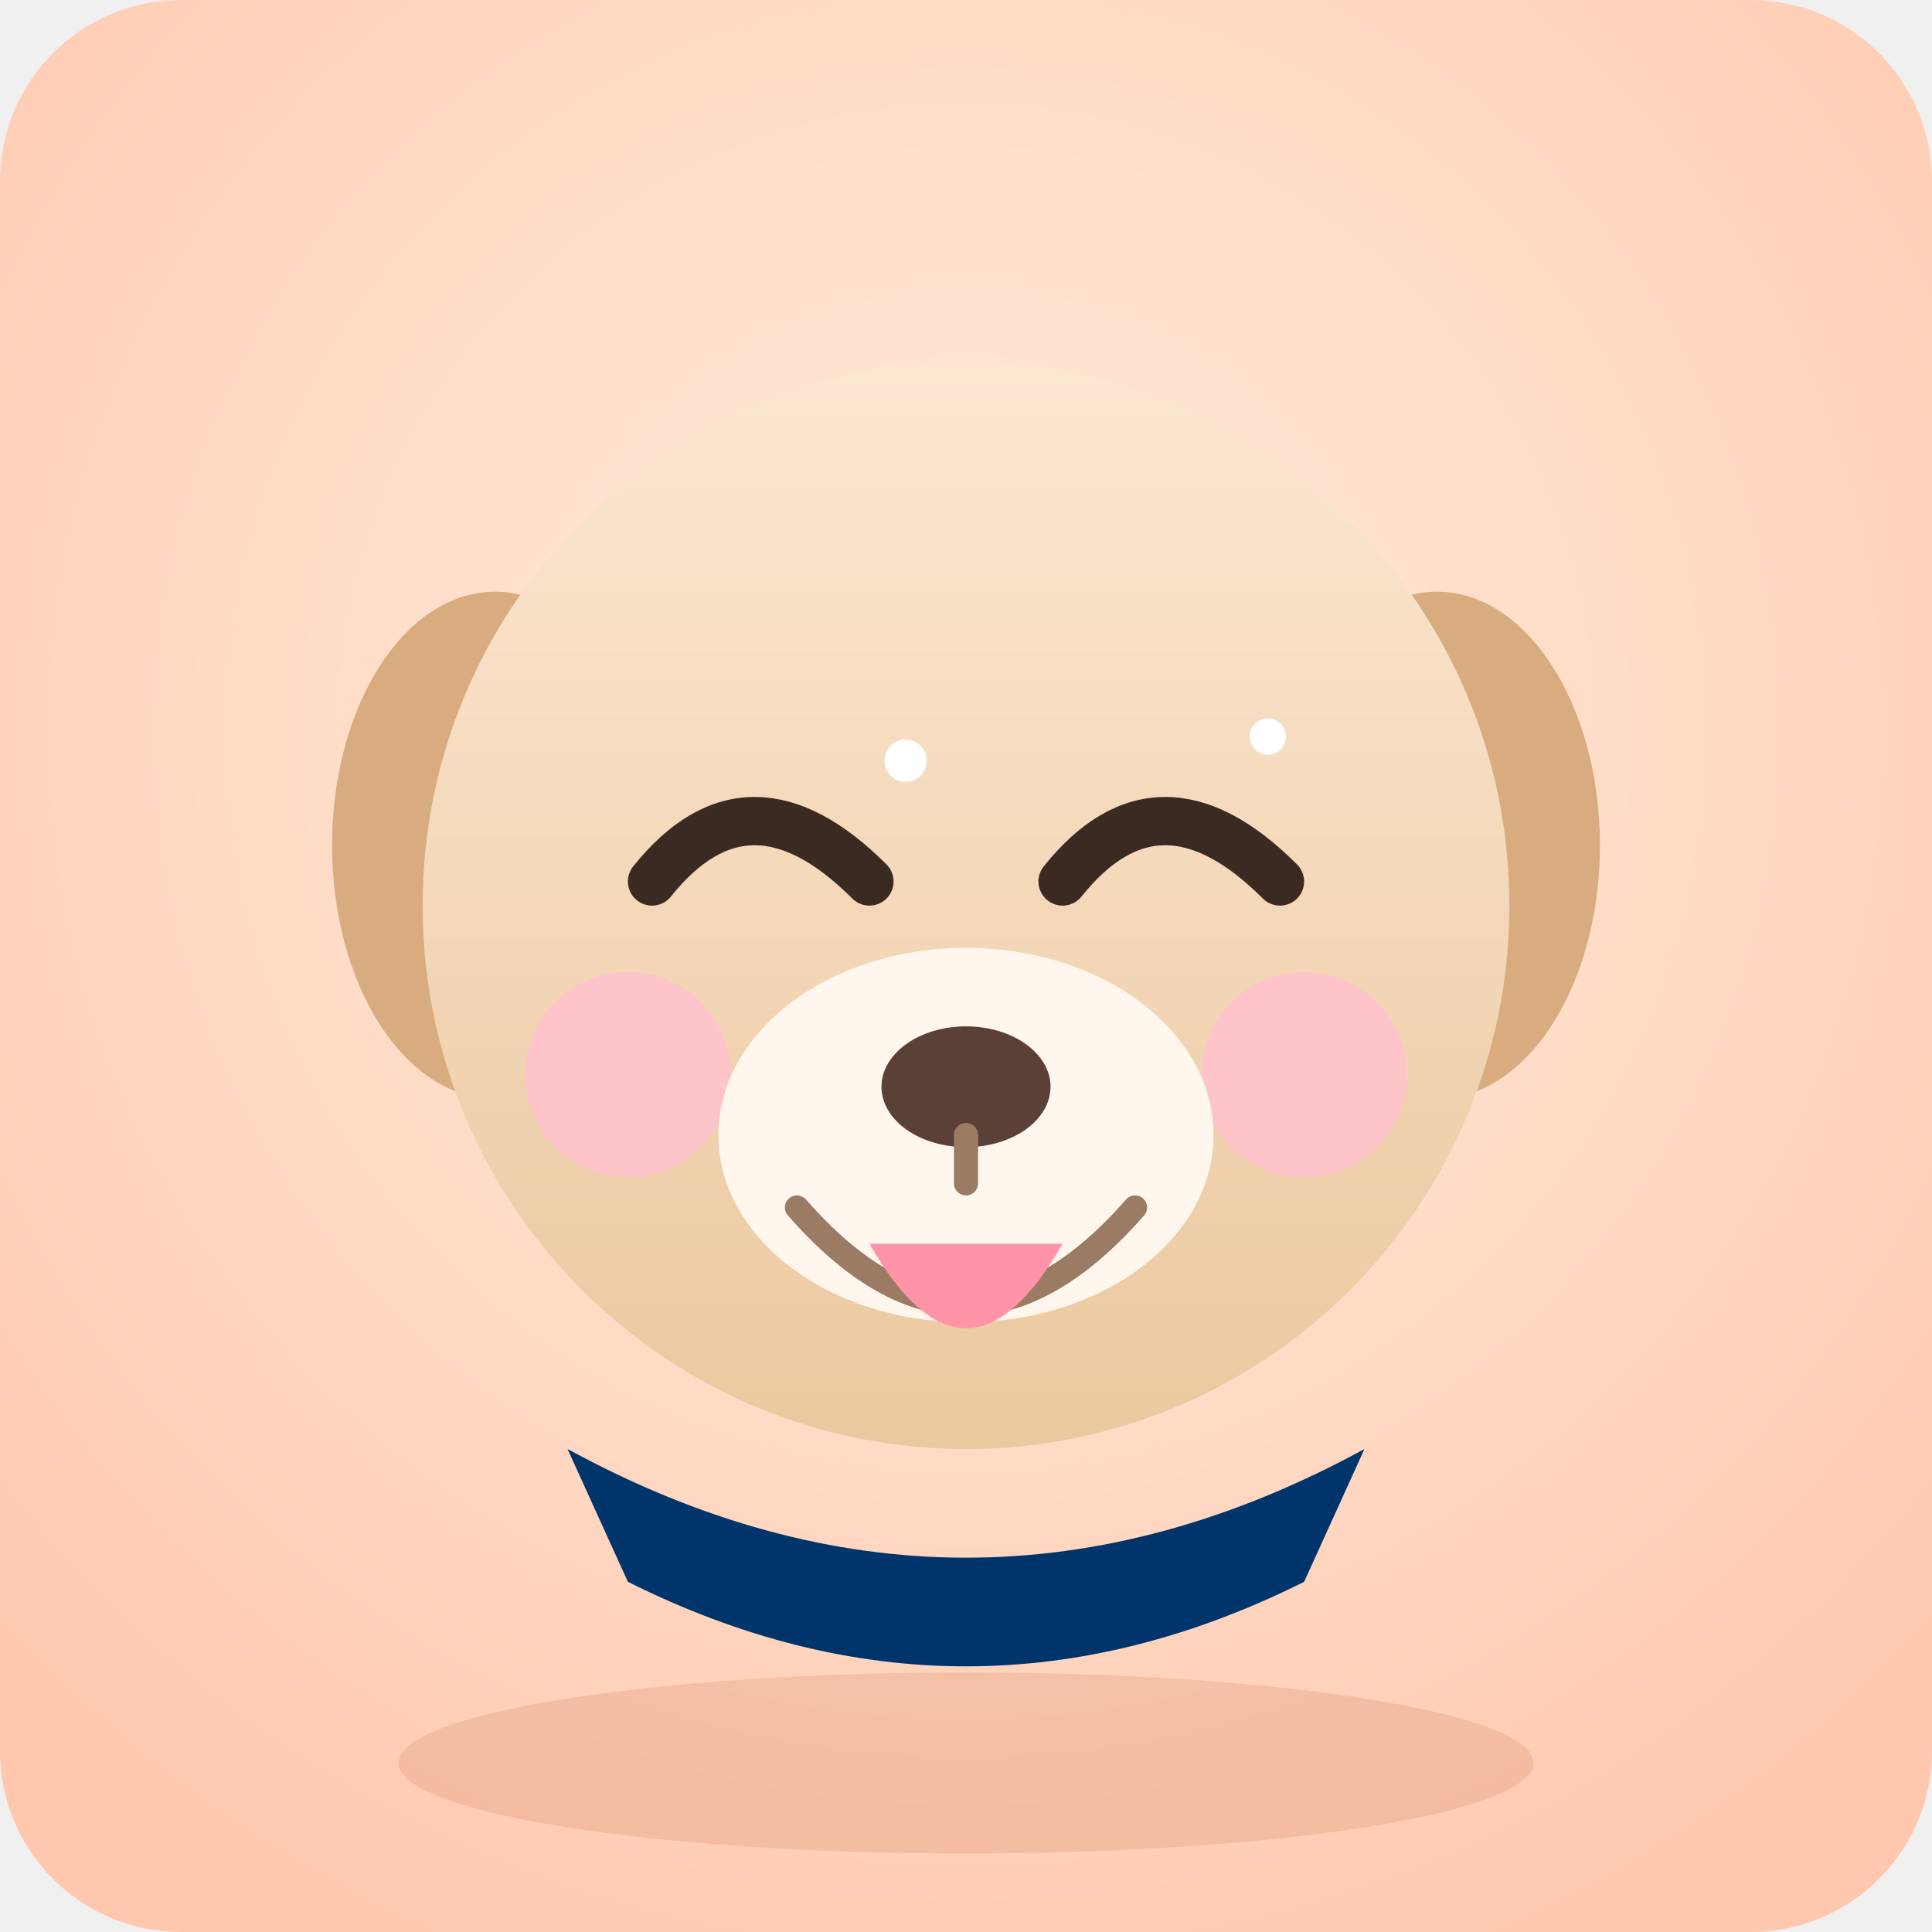
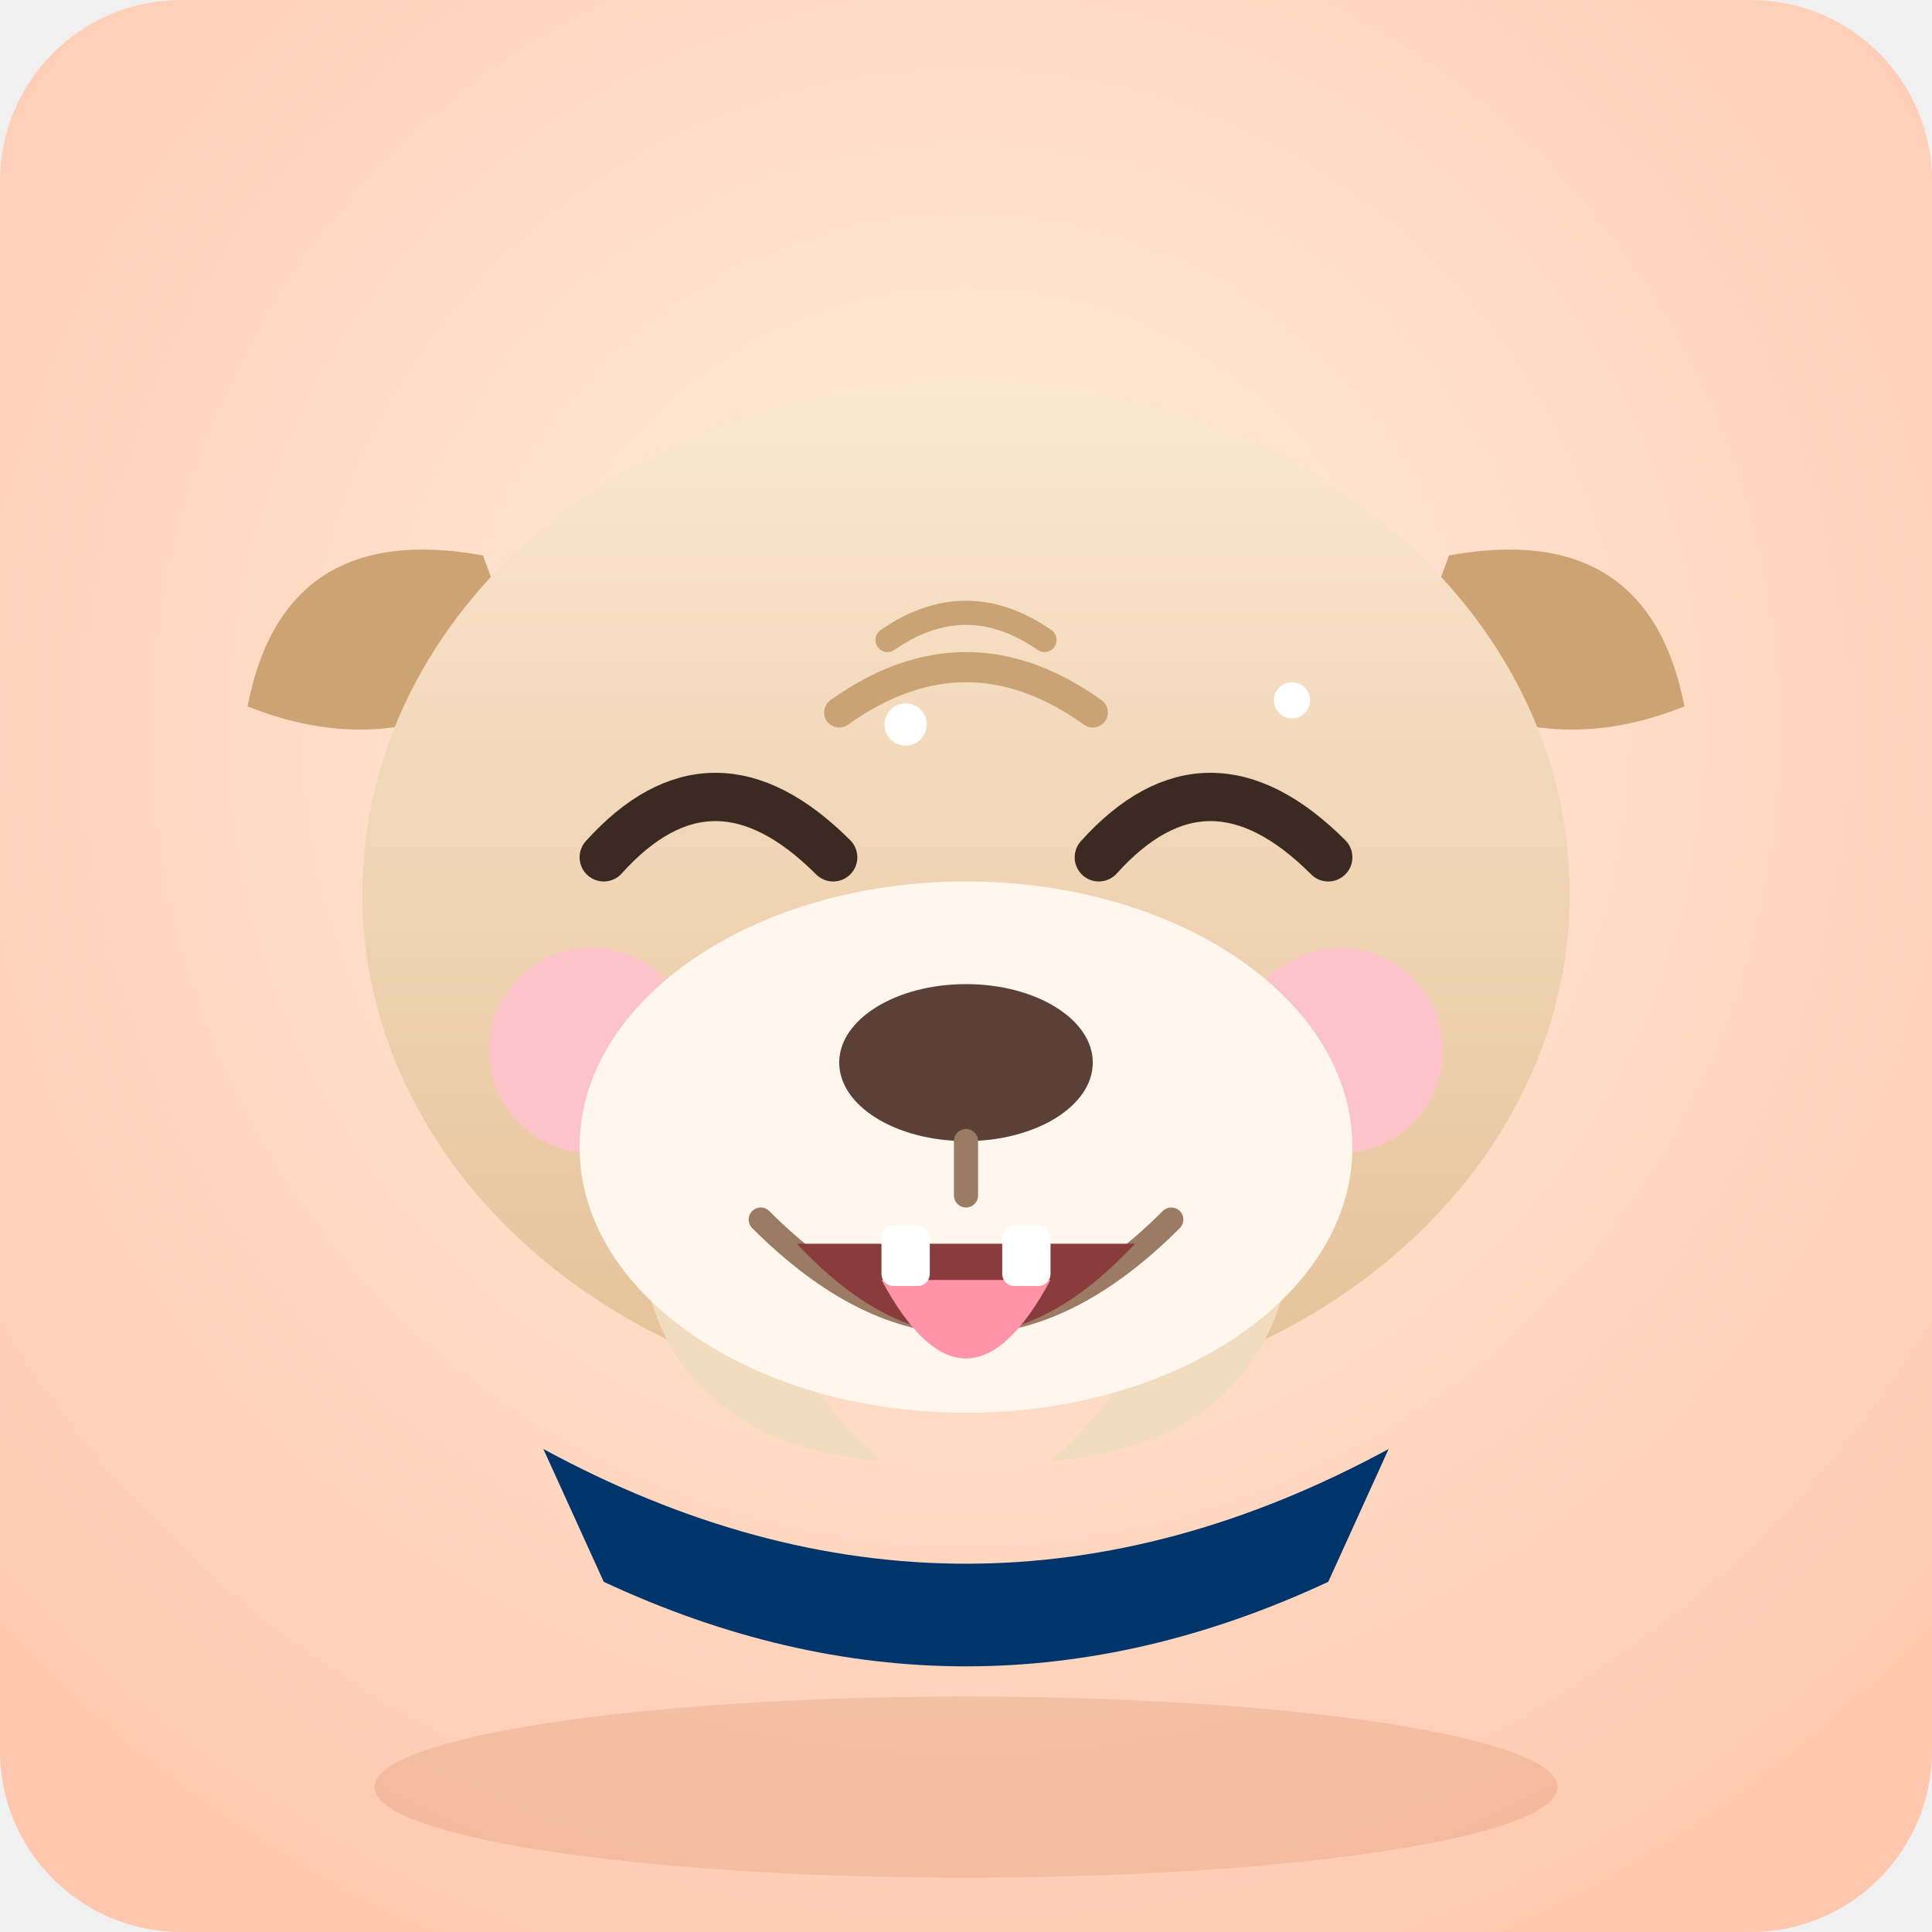
- <svg xmlns="http://www.w3.org/2000/svg" viewBox="0 0 320 320" role="img" aria-label="Cute animated happy Yale bulldog puppy">
+ <svg xmlns="http://www.w3.org/2000/svg" viewBox="0 0 320 320" role="img" aria-label="Cute animated happy Yale bulldog">
  <defs>
    <radialGradient id="a3bg" cx="50%" cy="38%" r="72%">
      <stop offset="0%" stop-color="#ffeede" />
      <stop offset="100%" stop-color="#ffc7ad" />
    </radialGradient>
    <linearGradient id="a3fur" x1="0" y1="0" x2="0" y2="1">
-       <stop offset="0%" stop-color="#fce7d2" />
-       <stop offset="100%" stop-color="#ebc89f" />
+       <stop offset="0%" stop-color="#fbe7d1" />
+       <stop offset="100%" stop-color="#e4c197" />
    </linearGradient>
    <style>
-       @keyframes hop3 { 0%,100%{transform:translateY(0) scale(1,1)} 25%{transform:translateY(-10px) scale(.98,1.02)} 50%{transform:translateY(0) scale(1.03,.97)} }
-       @keyframes earL3 { 0%,100%{transform:rotate(-20deg)} 50%{transform:rotate(-34deg)} }
-       @keyframes earR3 { 0%,100%{transform:rotate(20deg)} 50%{transform:rotate(34deg)} }
-       @keyframes tongue3 { 0%,100%{transform:translateY(0) rotate(0)} 50%{transform:translateY(4px) rotate(4deg)} }
+       @keyframes hop3 { 0%,100%{transform:translateY(0) scale(1,1)} 25%{transform:translateY(-10px) scale(.98,1.02)} 55%{transform:translateY(0) scale(1.04,.96)} }
+       @keyframes earL3 { 0%,100%{transform:rotate(0)} 50%{transform:rotate(-16deg)} }
+       @keyframes earR3 { 0%,100%{transform:rotate(0)} 50%{transform:rotate(16deg)} }
+       @keyframes tongue3 { 0%,100%{transform:translateY(0)} 50%{transform:translateY(4px)} }
      @keyframes sparkle3 { 0%,100%{opacity:.2; transform:scale(.6)} 50%{opacity:1; transform:scale(1.2)} }
      #dog3 { animation: hop3 2.2s ease-in-out infinite; transform-box: fill-box; transform-origin: center bottom; }
-       #earL3 { animation: earL3 2.2s ease-in-out infinite; transform-box: fill-box; transform-origin: 85% 15%; }
-       #earR3 { animation: earR3 2.2s ease-in-out infinite; transform-box: fill-box; transform-origin: 15% 15%; }
+       #earL3 { animation: earL3 2.2s ease-in-out infinite; transform-box: fill-box; transform-origin: 80% 90%; }
+       #earR3 { animation: earR3 2.2s ease-in-out infinite; transform-box: fill-box; transform-origin: 20% 90%; }
      #tongue3 { animation: tongue3 1.4s ease-in-out infinite; transform-box: fill-box; transform-origin: top; }
      .spark3 { animation: sparkle3 1.8s ease-in-out infinite; transform-box: fill-box; transform-origin: center; }
      .spark3.b { animation-delay: .9s; }
    </style>
  </defs>
  <rect width="320" height="320" rx="30" fill="url(#a3bg)" />
-   <ellipse cx="160" cy="292" rx="94" ry="15" fill="#c06a40" opacity="0.18" />
+   <ellipse cx="160" cy="296" rx="98" ry="15" fill="#c06a40" opacity="0.18" />
  <g id="dog3">
-     <ellipse id="earL3" cx="82" cy="140" rx="27" ry="42" fill="#d8ac7e" />
-     <ellipse id="earR3" cx="238" cy="140" rx="27" ry="42" fill="#d8ac7e" />
-     <circle cx="160" cy="150" r="90" fill="url(#a3fur)" />
-     <circle cx="104" cy="178" r="17" fill="#ffc2cf" opacity="0.85" />
-     <circle cx="216" cy="178" r="17" fill="#ffc2cf" opacity="0.85" />
-     <path d="M108 146 q16 -20 36 0" stroke="#3a2a22" stroke-width="8" fill="none" stroke-linecap="round" />
-     <path d="M176 146 q16 -20 36 0" stroke="#3a2a22" stroke-width="8" fill="none" stroke-linecap="round" />
-     <circle class="spark3" cx="150" cy="126" r="3.5" fill="#fff" />
-     <circle class="spark3 b" cx="210" cy="122" r="3" fill="#fff" />
-     <ellipse cx="160" cy="188" rx="41" ry="31" fill="#fff7ee" />
-     <ellipse cx="160" cy="180" rx="14" ry="10" fill="#5b4038" />
-     <path d="M160 188 v8 M132 200 q28 32 56 0" stroke="#9c7b64" stroke-width="4" fill="none" stroke-linecap="round" />
-     <path id="tongue3" d="M144 206 q16 28 32 0 Z" fill="#ff93a8" />
+     <path id="earL3" d="M80 92 q-33 -6 -39 25 q25 10 46 -6 Z" fill="#cda373" />
+     <path id="earR3" d="M240 92 q33 -6 39 25 q-25 10 -46 -6 Z" fill="#cda373" />
+     <ellipse cx="160" cy="148" rx="100" ry="85" fill="url(#a3fur)" />
+     <path d="M139 118 q21 -15 42 0" stroke="#c9a373" stroke-width="5" fill="none" stroke-linecap="round" />
+     <path d="M147 106 q13 -9 26 0" stroke="#c9a373" stroke-width="4" fill="none" stroke-linecap="round" />
+     <circle cx="98" cy="174" r="17" fill="#ffc2cf" opacity="0.85" />
+     <circle cx="222" cy="174" r="17" fill="#ffc2cf" opacity="0.85" />
+     <path d="M100 142 q18 -20 38 0" stroke="#3a2a22" stroke-width="8" fill="none" stroke-linecap="round" />
+     <path d="M182 142 q18 -20 38 0" stroke="#3a2a22" stroke-width="8" fill="none" stroke-linecap="round" />
+     <circle class="spark3" cx="150" cy="120" r="3.5" fill="#fff" />
+     <circle class="spark3 b" cx="214" cy="116" r="3" fill="#fff" />
+     <path d="M106 186 q-6 52 40 56 q-28 -24 -8 -56 Z" fill="#f1dcc0" />
+     <path d="M214 186 q6 52 -40 56 q28 -24 8 -56 Z" fill="#f1dcc0" />
+     <ellipse cx="160" cy="190" rx="64" ry="44" fill="#fff7ee" />
+     <ellipse cx="160" cy="176" rx="21" ry="13" fill="#5b4038" />
+     <path d="M160 189 v9 M126 202 q34 34 68 0" stroke="#9c7b64" stroke-width="4" fill="none" stroke-linecap="round" />
+     <path d="M132 206 q28 30 56 0 Z" fill="#8a3b3b" />
+     <path id="tongue3" d="M146 212 q14 26 28 0 Z" fill="#ff93a8" />
+     <rect x="146" y="203" width="8" height="10" rx="2" fill="#fff" />
+     <rect x="166" y="203" width="8" height="10" rx="2" fill="#fff" />
  </g>
-   <path d="M94 240 q66 36 132 0 l-10 22 q-56 28 -112 0 Z" fill="#00356b" />
+   <path d="M90 240 q70 38 140 0 l-10 22 q-60 28 -120 0 Z" fill="#00356b" />
</svg>
